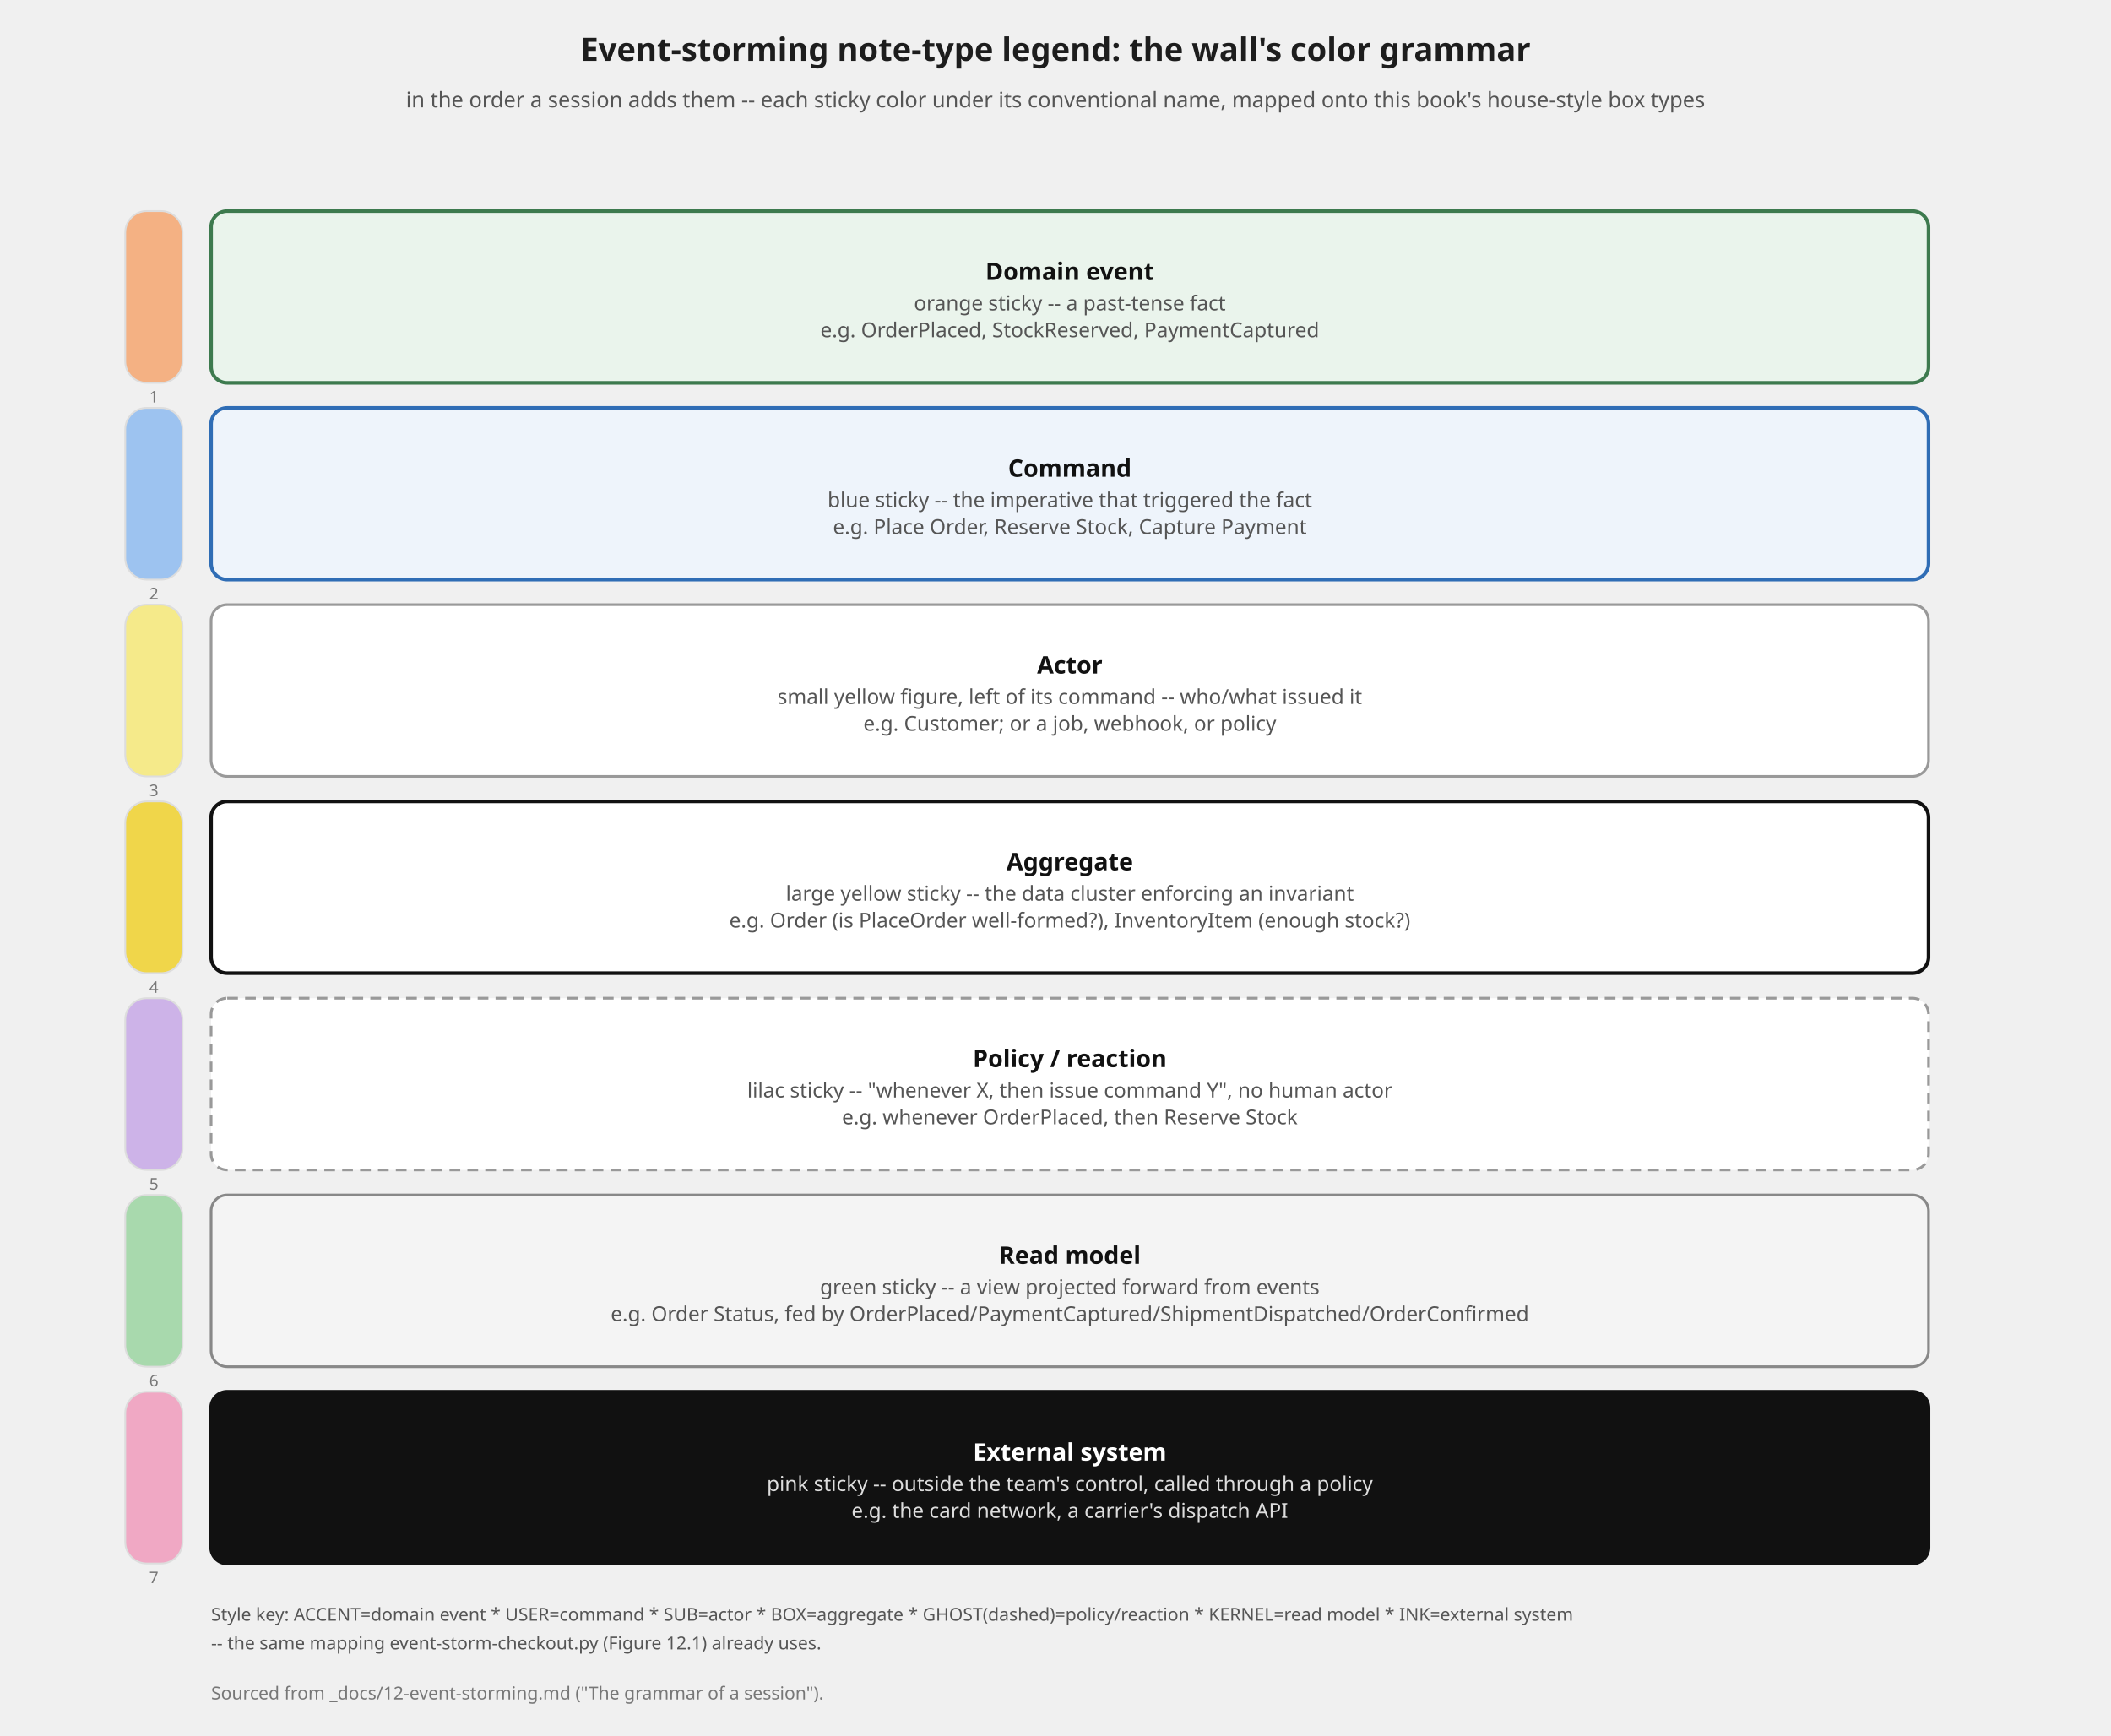
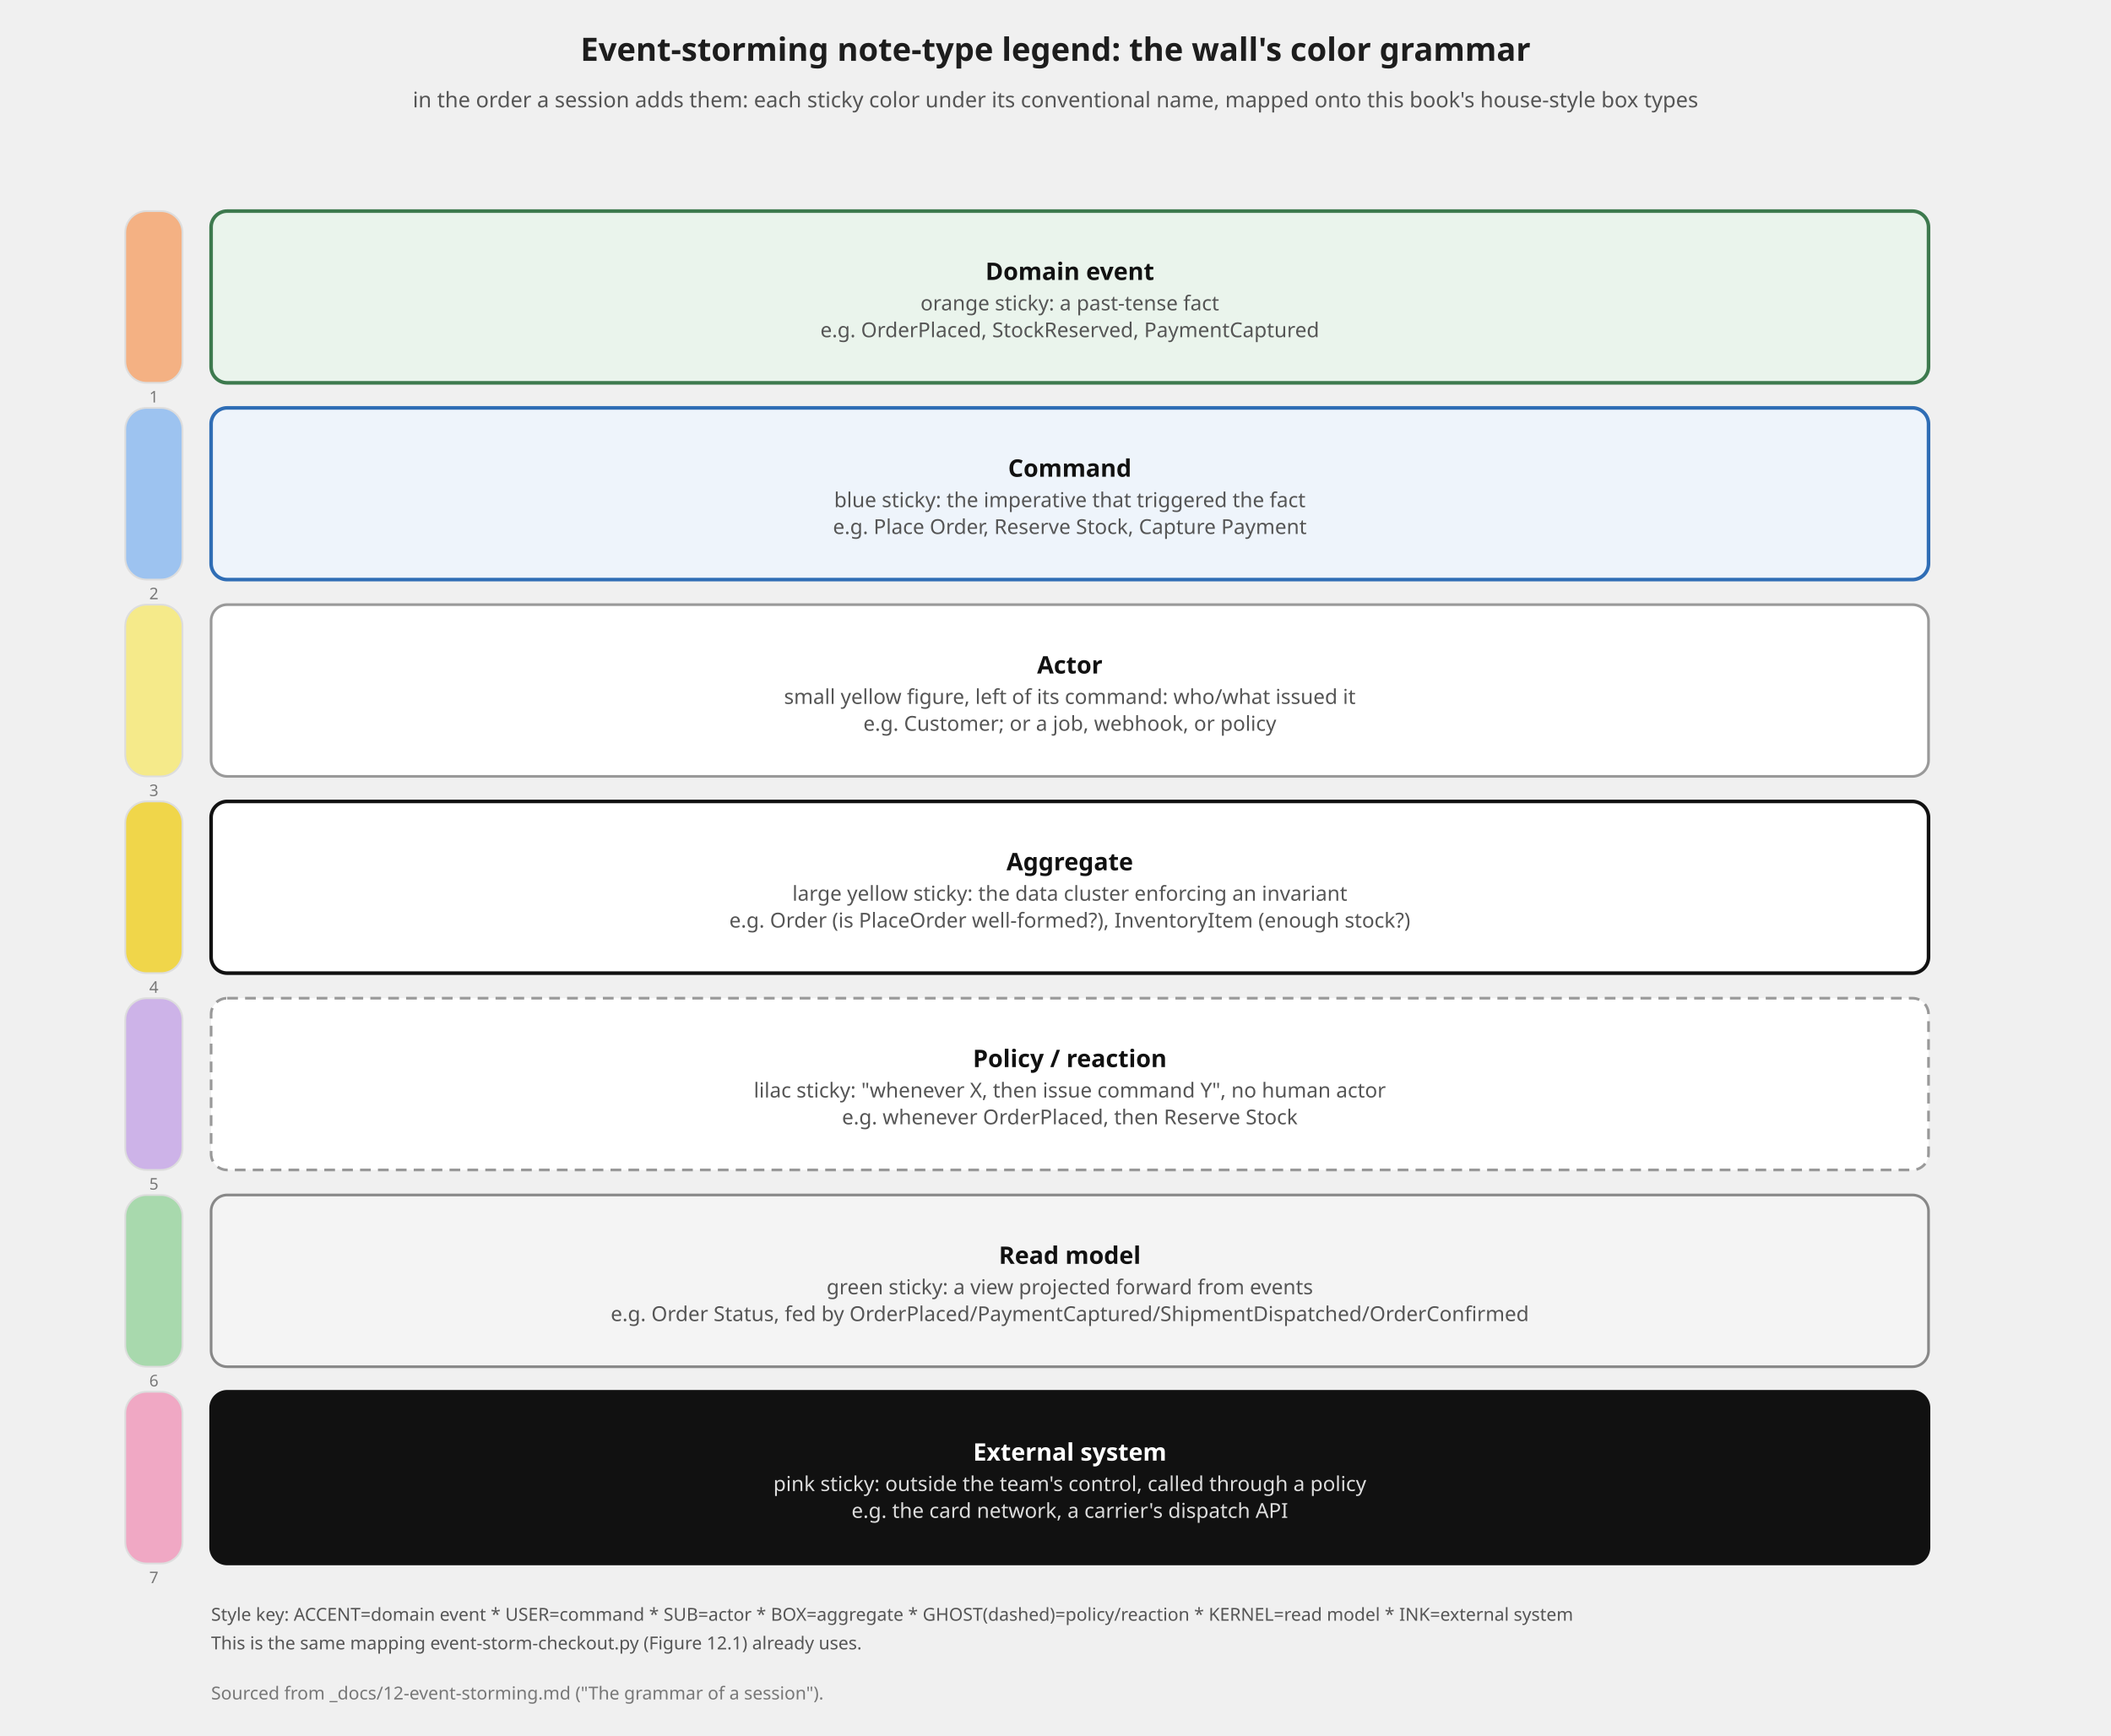
<svg xmlns="http://www.w3.org/2000/svg" viewBox="0 0 1180 970" font-family="'Red Hat Text', system-ui, sans-serif" role="img">
  <defs>
    <marker id="a" viewBox="0 0 10 10" refX="8.5" refY="5" markerWidth="9" markerHeight="9" orient="auto-start-reverse">
      <path d="M0,0 L10,5 L0,10 z" fill="#555" />
    </marker>
    <marker id="am" viewBox="0 0 10 10" refX="8.5" refY="5" markerWidth="9" markerHeight="9" orient="auto-start-reverse">
      <path d="M0,0 L10,5 L0,10 z" fill="#2f5f3d" />
    </marker>
  </defs>
  <rect x="70" y="118" width="32" height="96" rx="12" fill="#f4b183" stroke="#ddd" />
  <rect x="70" y="228" width="32" height="96" rx="12" fill="#9dc3f0" stroke="#ddd" />
  <rect x="70" y="338" width="32" height="96" rx="12" fill="#f5ea8a" stroke="#ddd" />
  <rect x="70" y="448" width="32" height="96" rx="12" fill="#f0d64a" stroke="#ddd" />
  <rect x="70" y="558" width="32" height="96" rx="12" fill="#cdb3e8" stroke="#ddd" />
  <rect x="70" y="668" width="32" height="96" rx="12" fill="#a8d9ad" stroke="#ddd" />
  <rect x="70" y="778" width="32" height="96" rx="12" fill="#f0a8c4" stroke="#ddd" />
  <rect x="118" y="118" width="960" height="96" rx="9" fill="#eaf4ec" stroke="#3d7a4e" stroke-width="2" />
  <text x="598.0" y="156.5" font-size="13.5" font-weight="700" fill="#111111" text-anchor="middle">Domain event</text>
-   <text x="598.0" y="173.5" font-size="11.5" fill="#555555" text-anchor="middle">orange sticky -- a past-tense fact</text>
+   <text x="598.0" y="173.5" font-size="11.5" fill="#555555" text-anchor="middle">orange sticky: a past-tense fact</text>
  <text x="598.0" y="188.5" font-size="11.5" fill="#555555" text-anchor="middle">e.g. OrderPlaced, StockReserved, PaymentCaptured</text>
  <rect x="118" y="228" width="960" height="96" rx="9" fill="#eef4fb" stroke="#2f6db5" stroke-width="2" />
  <text x="598.0" y="266.5" font-size="13.5" font-weight="700" fill="#111111" text-anchor="middle">Command</text>
-   <text x="598.0" y="283.5" font-size="11.5" fill="#555555" text-anchor="middle">blue sticky -- the imperative that triggered the fact</text>
+   <text x="598.0" y="283.5" font-size="11.5" fill="#555555" text-anchor="middle">blue sticky: the imperative that triggered the fact</text>
  <text x="598.0" y="298.5" font-size="11.5" fill="#555555" text-anchor="middle">e.g. Place Order, Reserve Stock, Capture Payment</text>
  <rect x="118" y="338" width="960" height="96" rx="9" fill="#ffffff" stroke="#999999" stroke-width="1.5" />
  <text x="598.0" y="376.5" font-size="13.5" font-weight="700" fill="#111111" text-anchor="middle">Actor</text>
-   <text x="598.0" y="393.5" font-size="11.5" fill="#555555" text-anchor="middle">small yellow figure, left of its command -- who/what issued it</text>
+   <text x="598.0" y="393.5" font-size="11.5" fill="#555555" text-anchor="middle">small yellow figure, left of its command: who/what issued it</text>
  <text x="598.0" y="408.5" font-size="11.5" fill="#555555" text-anchor="middle">e.g. Customer; or a job, webhook, or policy</text>
  <rect x="118" y="448" width="960" height="96" rx="9" fill="#ffffff" stroke="#111111" stroke-width="2" />
  <text x="598.0" y="486.5" font-size="13.5" font-weight="700" fill="#111111" text-anchor="middle">Aggregate</text>
-   <text x="598.0" y="503.5" font-size="11.5" fill="#555555" text-anchor="middle">large yellow sticky -- the data cluster enforcing an invariant</text>
+   <text x="598.0" y="503.5" font-size="11.5" fill="#555555" text-anchor="middle">large yellow sticky: the data cluster enforcing an invariant</text>
  <text x="598.0" y="518.5" font-size="11.5" fill="#555555" text-anchor="middle">e.g. Order (is PlaceOrder well-formed?), InventoryItem (enough stock?)</text>
  <rect x="118" y="558" width="960" height="96" rx="9" fill="#ffffff" stroke="#999999" stroke-width="1.5" stroke-dasharray="6 4" />
  <text x="598.0" y="596.5" font-size="13.5" font-weight="700" fill="#111111" text-anchor="middle">Policy / reaction</text>
-   <text x="598.0" y="613.5" font-size="11.5" fill="#555555" text-anchor="middle">lilac sticky -- "whenever X, then issue command Y", no human actor</text>
+   <text x="598.0" y="613.5" font-size="11.5" fill="#555555" text-anchor="middle">lilac sticky: "whenever X, then issue command Y", no human actor</text>
  <text x="598.0" y="628.5" font-size="11.5" fill="#555555" text-anchor="middle">e.g. whenever OrderPlaced, then Reserve Stock</text>
  <rect x="118" y="668" width="960" height="96" rx="9" fill="#f4f4f4" stroke="#888888" stroke-width="1.5" />
  <text x="598.0" y="706.5" font-size="13.5" font-weight="700" fill="#111111" text-anchor="middle">Read model</text>
-   <text x="598.0" y="723.5" font-size="11.5" fill="#555555" text-anchor="middle">green sticky -- a view projected forward from events</text>
+   <text x="598.0" y="723.5" font-size="11.5" fill="#555555" text-anchor="middle">green sticky: a view projected forward from events</text>
  <text x="598.0" y="738.5" font-size="11.5" fill="#555555" text-anchor="middle">e.g. Order Status, fed by OrderPlaced/PaymentCaptured/ShipmentDispatched/OrderConfirmed</text>
  <rect x="118" y="778" width="960" height="96" rx="9" fill="#111111" stroke="#111111" stroke-width="2" />
  <text x="598.0" y="816.5" font-size="13.5" font-weight="700" fill="#ffffff" text-anchor="middle">External system</text>
-   <text x="598.0" y="833.5" font-size="11.5" fill="#dddddd" text-anchor="middle">pink sticky -- outside the team's control, called through a policy</text>
+   <text x="598.0" y="833.5" font-size="11.5" fill="#dddddd" text-anchor="middle">pink sticky: outside the team's control, called through a policy</text>
  <text x="598.0" y="848.5" font-size="11.5" fill="#dddddd" text-anchor="middle">e.g. the card network, a carrier's dispatch API</text>
  <text x="590.0" y="34" font-size="18" fill="#1d1d1d" text-anchor="middle" font-weight="700">Event-storming note-type legend: the wall's color grammar</text>
-   <text x="590.0" y="60" font-size="12" fill="#555555" text-anchor="middle">in the order a session adds them -- each sticky color under its conventional name, mapped onto this book's house-style box types</text>
+   <text x="590.0" y="60" font-size="12" fill="#555555" text-anchor="middle">in the order a session adds them: each sticky color under its conventional name, mapped onto this book's house-style box types</text>
  <text x="86.0" y="225" font-size="9" fill="#777777" text-anchor="middle">1</text>
  <text x="86.0" y="335" font-size="9" fill="#777777" text-anchor="middle">2</text>
  <text x="86.0" y="445" font-size="9" fill="#777777" text-anchor="middle">3</text>
  <text x="86.0" y="555" font-size="9" fill="#777777" text-anchor="middle">4</text>
  <text x="86.0" y="665" font-size="9" fill="#777777" text-anchor="middle">5</text>
  <text x="86.0" y="775" font-size="9" fill="#777777" text-anchor="middle">6</text>
  <text x="86.0" y="885" font-size="9" fill="#777777" text-anchor="middle">7</text>
  <text x="118" y="906" font-size="10" fill="#555555" text-anchor="start">Style key: ACCENT=domain event * USER=command * SUB=actor * BOX=aggregate * GHOST(dashed)=policy/reaction * KERNEL=read model * INK=external system</text>
-   <text x="118" y="922" font-size="10" fill="#555555" text-anchor="start">-- the same mapping event-storm-checkout.py (Figure 12.1) already uses.</text>
+   <text x="118" y="922" font-size="10" fill="#555555" text-anchor="start">This is the same mapping event-storm-checkout.py (Figure 12.1) already uses.</text>
  <text x="118" y="950" font-size="10" fill="#777777" text-anchor="start">Sourced from _docs/12-event-storming.md ("The grammar of a session").</text>
</svg>
